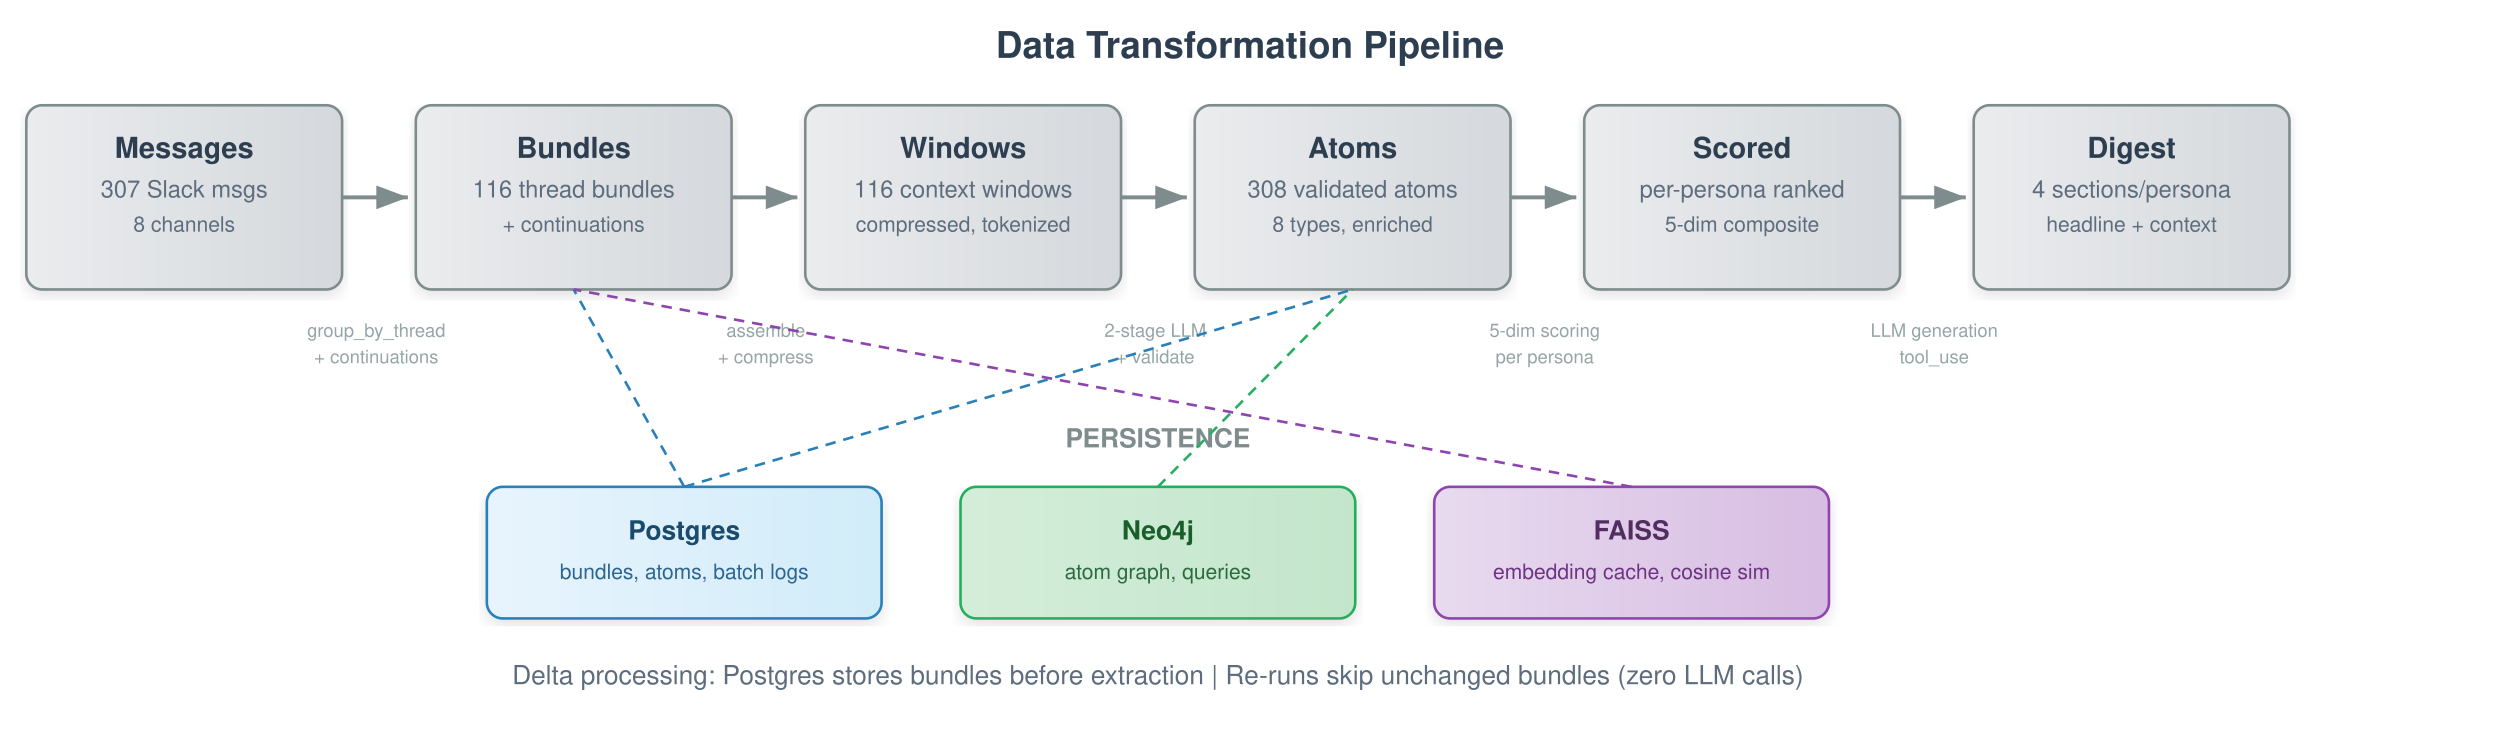
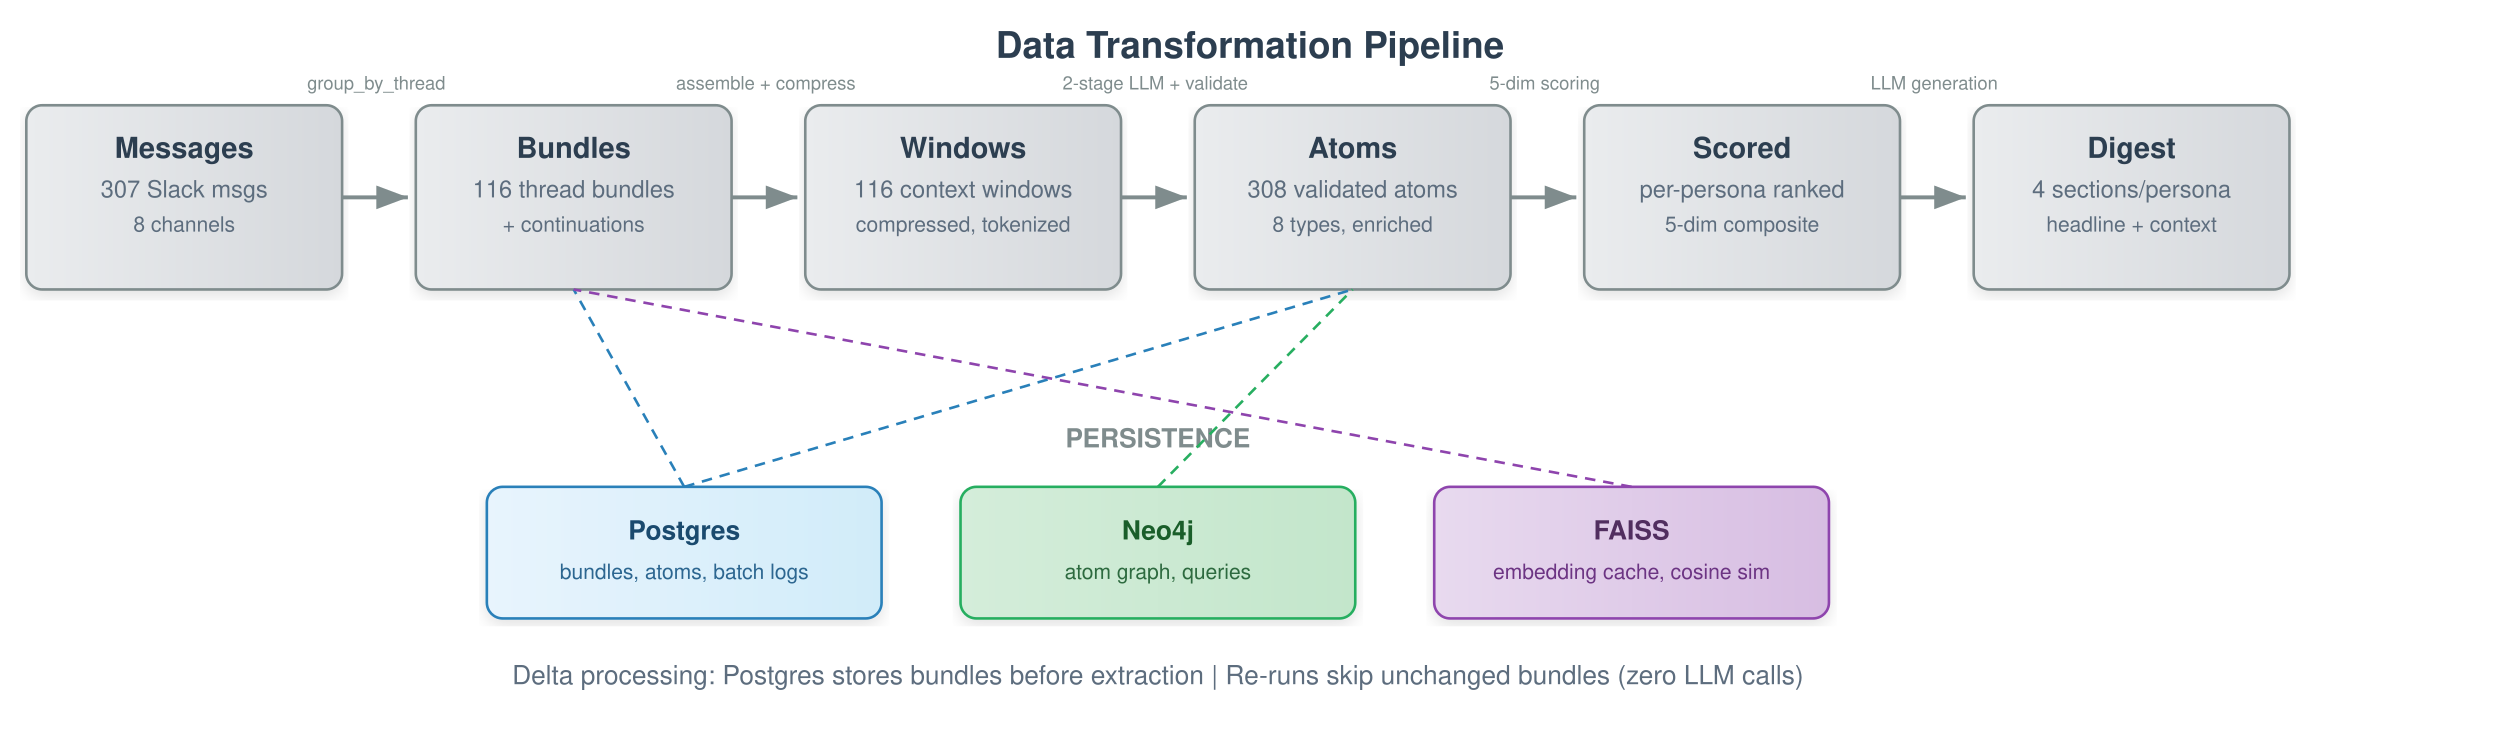
<svg xmlns="http://www.w3.org/2000/svg" viewBox="0 0 950 280" font-family="'Segoe UI', Helvetica, Arial, sans-serif">
  <defs>
    <linearGradient id="slateGrad" x1="0%" y1="0%" x2="100%" y2="0%">
      <stop offset="0%" stop-color="#eaecee" />
      <stop offset="100%" stop-color="#d5d8dc" />
    </linearGradient>
    <linearGradient id="blueGrad" x1="0%" y1="0%" x2="100%" y2="0%">
      <stop offset="0%" stop-color="#e8f4fd" />
      <stop offset="100%" stop-color="#d1ecf9" />
    </linearGradient>
    <linearGradient id="greenGrad" x1="0%" y1="0%" x2="100%" y2="0%">
      <stop offset="0%" stop-color="#d4edda" />
      <stop offset="100%" stop-color="#c3e6cb" />
    </linearGradient>
    <linearGradient id="purpleGrad" x1="0%" y1="0%" x2="100%" y2="0%">
      <stop offset="0%" stop-color="#e8daef" />
      <stop offset="100%" stop-color="#d7bde2" />
    </linearGradient>
    <filter id="shadow" x="-2%" y="-2%" width="104%" height="108%">
      <feDropShadow dx="0" dy="2" stdDeviation="3" flood-opacity="0.12" />
    </filter>
    <marker id="arrow" markerWidth="8" markerHeight="6" refX="8" refY="3" orient="auto">
      <polygon points="0 0, 8 3, 0 6" fill="#7f8c8d" />
    </marker>
  </defs>
  <text x="475" y="22" text-anchor="middle" font-size="14" font-weight="bold" fill="#2c3e50">Data Transformation Pipeline</text>
  <rect x="10" y="40" width="120" height="70" rx="6" fill="url(#slateGrad)" stroke="#7f8c8d" stroke-width="1" filter="url(#shadow)" />
  <text x="70" y="60" text-anchor="middle" font-size="11" font-weight="bold" fill="#2c3e50">Messages</text>
  <text x="70" y="75" text-anchor="middle" font-size="9" fill="#5d6d7e">307 Slack msgs</text>
  <text x="70" y="88" text-anchor="middle" font-size="8" fill="#5d6d7e">8 channels</text>
  <line x1="130" y1="75" x2="155" y2="75" stroke="#7f8c8d" stroke-width="1.5" marker-end="url(#arrow)" />
  <rect x="158" y="40" width="120" height="70" rx="6" fill="url(#slateGrad)" stroke="#7f8c8d" stroke-width="1" filter="url(#shadow)" />
  <text x="218" y="60" text-anchor="middle" font-size="11" font-weight="bold" fill="#2c3e50">Bundles</text>
  <text x="218" y="75" text-anchor="middle" font-size="9" fill="#5d6d7e">116 thread bundles</text>
  <text x="218" y="88" text-anchor="middle" font-size="8" fill="#5d6d7e">+ continuations</text>
  <line x1="278" y1="75" x2="303" y2="75" stroke="#7f8c8d" stroke-width="1.5" marker-end="url(#arrow)" />
  <rect x="306" y="40" width="120" height="70" rx="6" fill="url(#slateGrad)" stroke="#7f8c8d" stroke-width="1" filter="url(#shadow)" />
  <text x="366" y="60" text-anchor="middle" font-size="11" font-weight="bold" fill="#2c3e50">Windows</text>
  <text x="366" y="75" text-anchor="middle" font-size="9" fill="#5d6d7e">116 context windows</text>
  <text x="366" y="88" text-anchor="middle" font-size="8" fill="#5d6d7e">compressed, tokenized</text>
  <line x1="426" y1="75" x2="451" y2="75" stroke="#7f8c8d" stroke-width="1.5" marker-end="url(#arrow)" />
  <rect x="454" y="40" width="120" height="70" rx="6" fill="url(#slateGrad)" stroke="#7f8c8d" stroke-width="1" filter="url(#shadow)" />
  <text x="514" y="60" text-anchor="middle" font-size="11" font-weight="bold" fill="#2c3e50">Atoms</text>
  <text x="514" y="75" text-anchor="middle" font-size="9" fill="#5d6d7e">308 validated atoms</text>
  <text x="514" y="88" text-anchor="middle" font-size="8" fill="#5d6d7e">8 types, enriched</text>
  <line x1="574" y1="75" x2="599" y2="75" stroke="#7f8c8d" stroke-width="1.5" marker-end="url(#arrow)" />
  <rect x="602" y="40" width="120" height="70" rx="6" fill="url(#slateGrad)" stroke="#7f8c8d" stroke-width="1" filter="url(#shadow)" />
  <text x="662" y="60" text-anchor="middle" font-size="11" font-weight="bold" fill="#2c3e50">Scored</text>
  <text x="662" y="75" text-anchor="middle" font-size="9" fill="#5d6d7e">per-persona ranked</text>
  <text x="662" y="88" text-anchor="middle" font-size="8" fill="#5d6d7e">5-dim composite</text>
  <line x1="722" y1="75" x2="747" y2="75" stroke="#7f8c8d" stroke-width="1.5" marker-end="url(#arrow)" />
  <rect x="750" y="40" width="120" height="70" rx="6" fill="url(#slateGrad)" stroke="#7f8c8d" stroke-width="1" filter="url(#shadow)" />
  <text x="810" y="60" text-anchor="middle" font-size="11" font-weight="bold" fill="#2c3e50">Digest</text>
  <text x="810" y="75" text-anchor="middle" font-size="9" fill="#5d6d7e">4 sections/persona</text>
  <text x="810" y="88" text-anchor="middle" font-size="8" fill="#5d6d7e">headline + context</text>
-   <text x="143" y="128" text-anchor="middle" font-size="7" fill="#95a5a6">group_by_thread</text>
-   <text x="143" y="138" text-anchor="middle" font-size="7" fill="#95a5a6">+ continuations</text>
-   <text x="291" y="128" text-anchor="middle" font-size="7" fill="#95a5a6">assemble</text>
-   <text x="291" y="138" text-anchor="middle" font-size="7" fill="#95a5a6">+ compress</text>
-   <text x="439" y="128" text-anchor="middle" font-size="7" fill="#95a5a6">2-stage LLM</text>
-   <text x="439" y="138" text-anchor="middle" font-size="7" fill="#95a5a6">+ validate</text>
-   <text x="587" y="128" text-anchor="middle" font-size="7" fill="#95a5a6">5-dim scoring</text>
-   <text x="587" y="138" text-anchor="middle" font-size="7" fill="#95a5a6">per persona</text>
-   <text x="735" y="128" text-anchor="middle" font-size="7" fill="#95a5a6">LLM generation</text>
-   <text x="735" y="138" text-anchor="middle" font-size="7" fill="#95a5a6">tool_use</text>
+   <text x="143" y="34" text-anchor="middle" font-size="7" fill="#7f8c8d">group_by_thread</text>
+   <text x="291" y="34" text-anchor="middle" font-size="7" fill="#7f8c8d">assemble + compress</text>
+   <text x="439" y="34" text-anchor="middle" font-size="7" fill="#7f8c8d">2-stage LLM + validate</text>
+   <text x="587" y="34" text-anchor="middle" font-size="7" fill="#7f8c8d">5-dim scoring</text>
+   <text x="735" y="34" text-anchor="middle" font-size="7" fill="#7f8c8d">LLM generation</text>
  <text x="440" y="170" text-anchor="middle" font-size="10" font-weight="bold" fill="#7f8c8d">PERSISTENCE</text>
  <rect x="185" y="185" width="150" height="50" rx="6" fill="url(#blueGrad)" stroke="#2980b9" stroke-width="1" filter="url(#shadow)" />
  <text x="260" y="205" text-anchor="middle" font-size="10" font-weight="bold" fill="#1a4a6e">Postgres</text>
  <text x="260" y="220" text-anchor="middle" font-size="8" fill="#2c6690">bundles, atoms, batch logs</text>
  <rect x="365" y="185" width="150" height="50" rx="6" fill="url(#greenGrad)" stroke="#27ae60" stroke-width="1" filter="url(#shadow)" />
  <text x="440" y="205" text-anchor="middle" font-size="10" font-weight="bold" fill="#1a5e2a">Neo4j</text>
  <text x="440" y="220" text-anchor="middle" font-size="8" fill="#2d6a3f">atom graph, queries</text>
  <rect x="545" y="185" width="150" height="50" rx="6" fill="url(#purpleGrad)" stroke="#8e44ad" stroke-width="1" filter="url(#shadow)" />
  <text x="620" y="205" text-anchor="middle" font-size="10" font-weight="bold" fill="#512e5f">FAISS</text>
  <text x="620" y="220" text-anchor="middle" font-size="8" fill="#6c3483">embedding cache, cosine sim</text>
  <line x1="260" y1="185" x2="218" y2="110" stroke="#2980b9" stroke-width="1" stroke-dasharray="4,3" />
  <line x1="260" y1="185" x2="514" y2="110" stroke="#2980b9" stroke-width="1" stroke-dasharray="4,3" />
  <line x1="440" y1="185" x2="514" y2="110" stroke="#27ae60" stroke-width="1" stroke-dasharray="4,3" />
  <line x1="620" y1="185" x2="218" y2="110" stroke="#8e44ad" stroke-width="1" stroke-dasharray="4,3" />
  <text x="440" y="260" text-anchor="middle" font-size="10" fill="#5d6d7e">Delta processing: Postgres stores bundles before extraction | Re-runs skip unchanged bundles (zero LLM calls)</text>
</svg>
